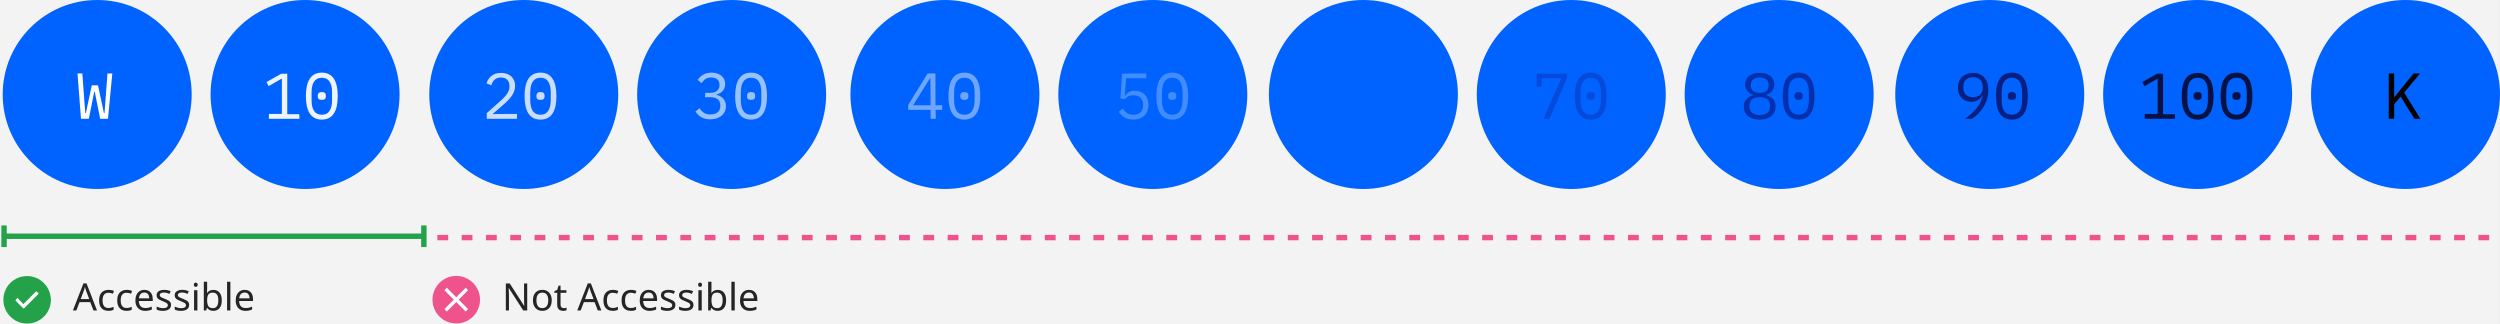
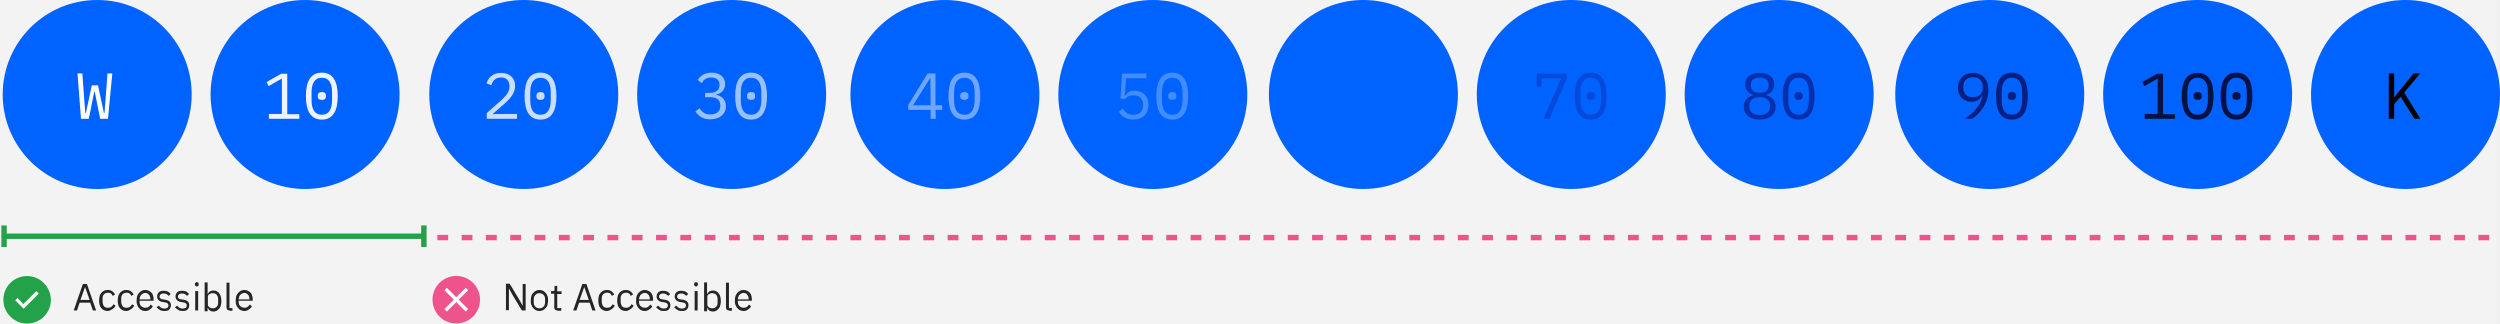
- <svg xmlns="http://www.w3.org/2000/svg" version="1.1" id="Layer_1" x="0px" y="0px" viewBox="0 0 926 120" style="enable-background:new 0 0 926 120;" xml:space="preserve">
-   <style type="text/css">
- 	.st0{fill:#F3F3F3;}
- 	.st1{fill:#252525;}
- 	.st2{font-family:'IBMPlexSans';}
- 	.st3{font-size:14px;}
- 	.st4{fill:#0062FF;}
- 	.st5{fill:#FFFFFF;}
- 	.st6{fill:#EDF4FF;}
- 	.st7{fill:#C9DEFF;}
- 	.st8{fill:#97C1FF;}
- 	.st9{fill:#6EA6FF;}
- 	.st10{fill:#418CFF;}
- 	.st11{fill:#054ADA;}
- 	.st12{fill:#0530AD;}
- 	.st13{fill:#24A249;}
- 	.st14{fill:#061F80;}
- 	.st15{fill:#051243;}
- 	.st16{fill:#EE538B;}
- 	.st17{filter:url(#Adobe_OpacityMaskFilter);}
- 	.st18{mask:url(#b_1_);fill:#FFFFFF;}
- 	.st19{fill:none;}
- </style>
-   <rect class="st0" width="925" height="120" />
+ <svg xmlns="http://www.w3.org/2000/svg" id="Layer_1" viewBox="0 0 926 120">
+   <style>
+     .st1{enable-background:new}.st2{fill:#252525}.st3{fill:#0062ff}.st4{fill:#fff}.st12{fill:#24a249}.st15{fill:#ee538b}.st16{fill:none}
+   </style>
+   <path fill="#f3f3f3" d="M0 0h925v120H0z" />
+   <g class="st1">
+     <path class="st2" d="M34.4 115l-1-2.9h-3.9l-1 2.9h-1.2l3.4-9.8h1.5l3.4 9.8h-1.2zm-2.9-8.7l-1.7 4.8h3.4l-1.7-4.8zM39.9 115.2c-.5 0-1-.1-1.4-.3-.4-.2-.7-.4-1-.8-.3-.3-.5-.7-.6-1.2-.1-.5-.2-1-.2-1.6 0-.6.1-1.1.2-1.6s.4-.9.6-1.2c.3-.3.6-.6 1-.8.4-.2.9-.3 1.4-.3.7 0 1.3.2 1.7.5s.8.7 1 1.2l-.9.5c-.1-.4-.3-.7-.6-.9-.3-.2-.7-.3-1.1-.3-.3 0-.6.1-.9.2-.3.1-.5.3-.6.4s-.3.4-.4.7c-.1.3-.1.6-.1.9v1.2c0 .6.2 1.2.5 1.6.3.4.8.6 1.5.6.9 0 1.6-.4 2-1.3l.8.5c-.2.5-.6.9-1 1.2s-1.3.8-1.9.8zM46.8 115.2c-.5 0-1-.1-1.4-.3-.4-.2-.7-.4-1-.8-.3-.3-.5-.7-.6-1.2-.1-.5-.2-1-.2-1.6 0-.6.1-1.1.2-1.6s.4-.9.6-1.2c.3-.3.6-.6 1-.8.4-.2.9-.3 1.4-.3.7 0 1.3.2 1.7.5s.8.7 1 1.2l-.9.5c-.1-.4-.3-.7-.6-.9-.3-.2-.7-.3-1.1-.3-.3 0-.6.1-.9.2-.3.1-.5.3-.6.4s-.3.4-.4.7c-.1.3-.1.6-.1.9v1.2c0 .6.2 1.2.5 1.6.3.4.8.6 1.5.6.9 0 1.6-.4 2-1.3l.8.5c-.2.5-.6.9-1 1.2s-1.2.8-1.9.8zM53.8 115.2c-.5 0-.9-.1-1.3-.3-.4-.2-.7-.4-1-.8-.3-.3-.5-.7-.7-1.2-.2-.5-.2-1-.2-1.6 0-.6.1-1.1.2-1.6.2-.5.4-.9.7-1.2.3-.3.6-.6 1-.8.4-.2.8-.3 1.3-.3s.9.1 1.3.3.7.4 1 .7c.3.3.5.7.6 1.1.1.4.2.9.2 1.4v.5h-5.2v.3c0 .3 0 .6.1.9.1.3.2.5.4.7.2.2.4.3.7.5.3.1.6.2.9.2.5 0 .9-.1 1.2-.3.3-.2.6-.5.8-.9l.8.6c-.2.5-.6.9-1.1 1.2-.4.4-1 .6-1.7.6zm0-6.7c-.3 0-.6.1-.8.2s-.5.3-.7.5-.3.4-.4.7c-.1.3-.2.6-.2.9v.1h4v-.2c0-.6-.2-1.2-.5-1.5-.4-.5-.8-.7-1.4-.7zM60.9 115.2c-.7 0-1.2-.1-1.7-.4s-.8-.6-1.2-1l.8-.6c.3.4.6.6.9.8.3.2.7.3 1.2.3s.8-.1 1.1-.3.4-.5.4-.9c0-.3-.1-.5-.3-.7-.2-.2-.5-.3-1-.4l-.6-.1c-.3 0-.6-.1-.9-.2-.3-.1-.5-.2-.7-.4s-.4-.4-.5-.6c-.1-.2-.2-.5-.2-.9s.1-.7.2-.9c.1-.3.3-.5.5-.7.2-.2.5-.3.8-.4.3-.1.7-.1 1-.1.6 0 1.1.1 1.5.3.4.2.7.5 1 .9l-.7.7c-.2-.2-.4-.4-.7-.6-.3-.2-.7-.3-1.2-.3s-.8.1-1.1.3c-.2.2-.4.5-.4.8 0 .4.1.6.4.8.2.2.6.3 1 .3l.6.1c.8.1 1.4.4 1.7.7.3.3.5.8.5 1.3 0 .7-.2 1.3-.7 1.7-.2.3-.8.5-1.7.5zM67.7 115.2c-.7 0-1.2-.1-1.7-.4s-.8-.6-1.2-1l.8-.6c.3.4.6.6.9.8.3.2.7.3 1.2.3s.8-.1 1.1-.3.4-.5.4-.9c0-.3-.1-.5-.3-.7-.2-.2-.5-.3-1-.4l-.6-.1c-.3 0-.6-.1-.9-.2-.3-.1-.5-.2-.7-.4s-.4-.4-.5-.6c-.1-.2-.2-.5-.2-.9s.1-.7.2-.9c.1-.3.3-.5.5-.7.2-.2.5-.3.8-.4.3-.1.7-.1 1-.1.6 0 1.1.1 1.5.3.4.2.7.5 1 .9l-.7.7c-.2-.2-.4-.4-.7-.6-.3-.2-.7-.3-1.2-.3s-.8.1-1.1.3c-.2.2-.4.5-.4.8 0 .4.1.6.4.8.2.2.6.3 1 .3l.6.1c.8.1 1.4.4 1.7.7.3.3.5.8.5 1.3 0 .7-.2 1.3-.7 1.7-.2.3-.9.5-1.7.5zM72.9 106.1c-.2 0-.4-.1-.5-.2-.1-.1-.2-.3-.2-.5v-.2c0-.2.1-.3.2-.5.1-.1.3-.2.5-.2s.4.1.5.2c.1.1.2.3.2.5v.2c0 .2-.1.3-.2.5-.1.1-.3.2-.5.2zm-.6 1.7h1.1v7.2h-1.1v-7.2zM75.8 104.6h1.1v4.3h.1c.2-.5.5-.8.8-1 .4-.2.8-.3 1.3-.3.4 0 .9.1 1.2.3.4.2.7.4.9.8.3.3.5.7.6 1.2s.2 1 .2 1.6c0 .6-.1 1.1-.2 1.6s-.3.9-.6 1.2c-.3.3-.6.6-.9.8-.4.2-.8.3-1.2.3-1 0-1.7-.4-2.1-1.3h-.1v1.2h-1.1v-10.7zm3 9.6c.6 0 1.1-.2 1.5-.6.4-.4.5-.9.5-1.6v-1.2c0-.6-.2-1.2-.5-1.6-.4-.4-.9-.6-1.5-.6-.3 0-.5 0-.7.1l-.6.3c-.2.1-.3.3-.4.4s-.1.4-.1.6v2.7c0 .2 0 .4.1.6.1.2.2.3.4.5s.4.2.6.3c.2 0 .4.1.7.1zM85.1 115c-.4 0-.7-.1-.9-.3-.2-.2-.3-.5-.3-.8v-9.2H85v9.4h1.1v1h-1zM90.5 115.2c-.5 0-.9-.1-1.3-.3-.4-.2-.7-.4-1-.8-.3-.3-.5-.7-.7-1.2-.2-.5-.2-1-.2-1.6 0-.6.1-1.1.2-1.6.2-.5.4-.9.7-1.2.3-.3.6-.6 1-.8.4-.2.8-.3 1.3-.3s.9.1 1.3.3.7.4 1 .7c.3.3.5.7.6 1.1.1.4.2.9.2 1.4v.5h-5.2v.3c0 .3 0 .6.1.9.1.3.2.5.4.7.2.2.4.3.7.5.3.1.6.2.9.2.5 0 .9-.1 1.2-.3.3-.2.6-.5.8-.9l.8.6c-.2.5-.6.9-1.1 1.2-.5.4-1.1.6-1.7.6zm0-6.7c-.3 0-.6.1-.8.2s-.5.3-.7.5-.3.4-.4.7c-.1.3-.2.6-.2.9v.1h4v-.2c0-.6-.2-1.2-.5-1.5-.4-.5-.9-.7-1.4-.7z" />
+   </g>
+   <g class="st1">
+     <path class="st2" d="M189.7 109l-1.2-2.2v8.1h-1.1v-9.8h1.4l3.6 6 1.2 2.2v-8.1h1.1v9.8h-1.4l-3.6-6zM199.8 115.2c-.5 0-.9-.1-1.3-.3-.4-.2-.7-.4-1-.8-.3-.3-.5-.7-.7-1.2s-.2-1-.2-1.6c0-.6.1-1.1.2-1.6s.4-.9.7-1.2c.3-.3.6-.6 1-.8.4-.2.8-.3 1.3-.3s.9.1 1.3.3c.4.2.7.4 1 .8.3.3.5.7.7 1.2s.2 1 .2 1.6c0 .6-.1 1.1-.2 1.6s-.4.9-.7 1.2c-.3.3-.6.6-1 .8-.4.2-.8.3-1.3.3zm0-1c.6 0 1.1-.2 1.5-.6s.6-.9.6-1.7v-1c0-.8-.2-1.3-.6-1.7s-.9-.6-1.5-.6-1.1.2-1.5.6c-.4.4-.6.9-.6 1.7v1c0 .8.2 1.3.6 1.7.4.4.9.6 1.5.6zM206.5 115c-.4 0-.7-.1-.9-.3s-.3-.5-.3-.9v-5h-1.2v-1h.7c.2 0 .4 0 .5-.1.1-.1.1-.3.1-.5v-1.3h1v2h1.6v1h-1.6v5.2h1.5v1h-1.4zM219.4 115l-1-2.9h-3.9l-1 2.9h-1.2l3.4-9.8h1.5l3.4 9.8h-1.2zm-3-8.7l-1.7 4.8h3.4l-1.7-4.8zM224.8 115.2c-.5 0-1-.1-1.4-.3-.4-.2-.7-.4-1-.8-.3-.3-.5-.7-.6-1.2-.1-.5-.2-1-.2-1.6 0-.6.1-1.1.2-1.6s.4-.9.6-1.2c.3-.3.6-.6 1-.8.4-.2.9-.3 1.4-.3.7 0 1.3.2 1.7.5s.8.7 1 1.2l-.9.5c-.1-.4-.3-.7-.6-.9-.3-.2-.7-.3-1.1-.3-.3 0-.6.1-.9.2-.3.1-.5.3-.6.4s-.3.4-.4.7c-.1.3-.1.6-.1.9v1.2c0 .6.2 1.2.5 1.6.3.4.8.6 1.5.6.9 0 1.6-.4 2-1.3l.8.5c-.2.5-.6.9-1 1.2s-1.2.8-1.9.8zM231.8 115.2c-.5 0-1-.1-1.4-.3-.4-.2-.7-.4-1-.8-.3-.3-.5-.7-.6-1.2-.1-.5-.2-1-.2-1.6 0-.6.1-1.1.2-1.6s.4-.9.6-1.2c.3-.3.6-.6 1-.8.4-.2.9-.3 1.4-.3.7 0 1.3.2 1.7.5s.8.7 1 1.2l-.9.5c-.1-.4-.3-.7-.6-.9-.3-.2-.7-.3-1.1-.3-.3 0-.6.1-.9.2-.3.1-.5.3-.6.4s-.3.4-.4.7c-.1.3-.1.6-.1.9v1.2c0 .6.2 1.2.5 1.6.3.4.8.6 1.5.6.9 0 1.6-.4 2-1.3l.8.5c-.2.5-.6.9-1 1.2s-1.2.8-1.9.8zM238.8 115.2c-.5 0-.9-.1-1.3-.3-.4-.2-.7-.4-1-.8-.3-.3-.5-.7-.7-1.2-.2-.5-.2-1-.2-1.6 0-.6.1-1.1.2-1.6.2-.5.4-.9.7-1.2.3-.3.6-.6 1-.8.4-.2.8-.3 1.3-.3s.9.1 1.3.3.7.4 1 .7c.3.3.5.7.6 1.1.1.4.2.9.2 1.4v.5h-5.2v.3c0 .3 0 .6.1.9.1.3.2.5.4.7.2.2.4.3.7.5.3.1.6.2.9.2.5 0 .9-.1 1.2-.3.3-.2.6-.5.8-.9l.8.6c-.2.5-.6.9-1.1 1.2-.5.4-1.1.6-1.7.6zm0-6.7c-.3 0-.6.1-.8.2s-.5.3-.7.5-.3.4-.4.7c-.1.3-.2.6-.2.9v.1h4v-.2c0-.6-.2-1.2-.5-1.5-.4-.5-.9-.7-1.4-.7zM245.9 115.2c-.7 0-1.2-.1-1.7-.4s-.8-.6-1.2-1l.8-.6c.3.4.6.6.9.8.3.2.7.3 1.2.3s.8-.1 1.1-.3.4-.5.4-.9c0-.3-.1-.5-.3-.7-.2-.2-.5-.3-1-.4l-.6-.1c-.3 0-.6-.1-.9-.2-.3-.1-.5-.2-.7-.4s-.4-.4-.5-.6c-.1-.2-.2-.5-.2-.9s.1-.7.2-.9c.1-.3.3-.5.5-.7.2-.2.5-.3.8-.4.3-.1.7-.1 1-.1.6 0 1.1.1 1.5.3.4.2.7.5 1 .9l-.7.7c-.2-.2-.4-.4-.7-.6-.3-.2-.7-.3-1.2-.3s-.8.1-1.1.3c-.2.2-.4.5-.4.8 0 .4.1.6.4.8.2.2.6.3 1 .3l.6.1c.8.1 1.4.4 1.7.7.3.3.5.8.5 1.3 0 .7-.2 1.3-.7 1.7-.2.3-.9.5-1.7.5zM252.6 115.2c-.7 0-1.2-.1-1.7-.4s-.8-.6-1.2-1l.8-.6c.3.4.6.6.9.8.3.2.7.3 1.2.3s.8-.1 1.1-.3.4-.5.4-.9c0-.3-.1-.5-.3-.7-.2-.2-.5-.3-1-.4l-.6-.1c-.3 0-.6-.1-.9-.2-.3-.1-.5-.2-.7-.4s-.4-.4-.5-.6c-.1-.2-.2-.5-.2-.9s.1-.7.2-.9c.1-.3.3-.5.5-.7.2-.2.5-.3.8-.4.3-.1.7-.1 1-.1.6 0 1.1.1 1.5.3.4.2.7.5 1 .9l-.7.7c-.2-.2-.4-.4-.7-.6-.3-.2-.7-.3-1.2-.3s-.8.1-1.1.3c-.2.2-.4.5-.4.8 0 .4.1.6.4.8.2.2.6.3 1 .3l.6.1c.8.1 1.4.4 1.7.7.3.3.5.8.5 1.3 0 .7-.2 1.3-.7 1.7-.2.3-.8.5-1.7.5zM257.8 106.1c-.2 0-.4-.1-.5-.2-.1-.1-.2-.3-.2-.5v-.2c0-.2.1-.3.2-.5.1-.1.3-.2.5-.2s.4.1.5.2c.1.1.2.3.2.5v.2c0 .2-.1.3-.2.5 0 .1-.2.2-.5.2zm-.5 1.7h1.1v7.2h-1.1v-7.2zM260.8 104.6h1.1v4.3h.1c.2-.5.5-.8.8-1 .4-.2.8-.3 1.3-.3.4 0 .9.1 1.2.3.4.2.7.4.9.8.3.3.5.7.6 1.2s.2 1 .2 1.6c0 .6-.1 1.1-.2 1.6s-.3.9-.6 1.2c-.3.3-.6.6-.9.8-.4.2-.8.3-1.2.3-1 0-1.7-.4-2.1-1.3h-.1v1.2h-1.1v-10.7zm3 9.6c.6 0 1.1-.2 1.5-.6.4-.4.5-.9.5-1.6v-1.2c0-.6-.2-1.2-.5-1.6-.4-.4-.9-.6-1.5-.6-.3 0-.5 0-.7.1l-.6.3c-.2.1-.3.3-.4.4s-.1.4-.1.6v2.7c0 .2 0 .4.1.6.1.2.2.3.4.5s.4.2.6.3c.2 0 .4.1.7.1zM270.1 115c-.4 0-.7-.1-.9-.3-.2-.2-.3-.5-.3-.8v-9.2h1.1v9.4h1.1v1h-1zM275.4 115.2c-.5 0-.9-.1-1.3-.3-.4-.2-.7-.4-1-.8-.3-.3-.5-.7-.7-1.2-.2-.5-.2-1-.2-1.6 0-.6.1-1.1.2-1.6.2-.5.4-.9.7-1.2.3-.3.6-.6 1-.8.4-.2.8-.3 1.3-.3s.9.1 1.3.3.7.4 1 .7c.3.3.5.7.6 1.1.1.4.2.9.2 1.4v.5h-5.2v.3c0 .3 0 .6.1.9.1.3.2.5.4.7.2.2.4.3.7.5.3.1.6.2.9.2.5 0 .9-.1 1.2-.3.3-.2.6-.5.8-.9l.8.6c-.2.5-.6.9-1.1 1.2-.4.4-1 .6-1.7.6zm0-6.7c-.3 0-.6.1-.8.2s-.5.3-.7.5-.3.4-.4.7c-.1.3-.2.6-.2.9v.1h4v-.2c0-.6-.2-1.2-.5-1.5-.3-.5-.8-.7-1.4-.7z" />
+   </g>
+   <circle class="st3" cx="505" cy="35" r="35" />
+   <g transform="translate(1)">
+     <circle class="st3" cx="35" cy="35" r="35" />
+     <path class="st4" d="M31.9 44H29l-1.3-16.8h1.8l.7 9.6.4 5.1h.2L33 31.6h2.3l2.2 10.3h.2l.4-5.1.7-9.6h1.8L39 44h-2.9l-2-10h-.2l-2 10z" />
+   </g>
+   <g transform="translate(78)">
+     <circle class="st3" cx="35" cy="35" r="35" />
+     <path d="M32.9 44H21.6v-1.8h4.8V29.1l-4.9 2.8-.8-1.5 5.5-3.1h2.2v15h4.4c.1-.1.1 1.7.1 1.7zm8.3.3c-4.1 0-5.9-3.2-5.9-8.7s1.8-8.7 5.9-8.7 5.9 3.2 5.9 8.7-1.8 8.7-5.9 8.7zm0-1.8c2.7 0 3.8-2.2 3.8-5.5v-2.7c0-3.4-1.1-5.5-3.8-5.5s-3.8 2.2-3.8 5.5V37c0 3.4 1.1 5.5 3.8 5.5zm0-5.5c-1.1 0-1.5-.5-1.5-1.2v-.5c0-.6.4-1.2 1.5-1.2s1.5.5 1.5 1.2v.5c0 .7-.4 1.2-1.5 1.2z" fill="#edf4ff" />
+   </g>
+   <g transform="translate(159)">
+     <circle class="st3" cx="35" cy="35" r="35" />
+     <path d="M32.5 42.2V44H21.3v-2.1l5.6-5c1.6-1.5 2.8-3 2.8-4.7v-.3c0-2-1.1-3.2-3.1-3.2s-3.1 1.1-3.6 2.9l-1.8-.7c.6-2 2.2-3.9 5.4-3.9 3.3 0 5.2 2 5.2 4.8 0 2.5-1.5 4.4-3.7 6.4l-4.7 4.1c0-.1 9.1-.1 9.1-.1zm8.7 2.1c-4.1 0-5.9-3.2-5.9-8.7s1.8-8.7 5.9-8.7 5.9 3.2 5.9 8.7-1.8 8.7-5.9 8.7zm0-1.8c2.7 0 3.8-2.2 3.8-5.5v-2.7c0-3.4-1.1-5.5-3.8-5.5s-3.8 2.2-3.8 5.5V37c0 3.4 1.1 5.5 3.8 5.5zm0-5.5c-1.1 0-1.5-.5-1.5-1.2v-.5c0-.6.4-1.2 1.5-1.2s1.5.5 1.5 1.2v.5c0 .7-.4 1.2-1.5 1.2z" fill="#c9deff" />
+   </g>
+   <g transform="translate(236)">
+     <circle class="st3" cx="35" cy="35" r="35" />
+     <path d="M25.2 34.4H27c2.3 0 3.5-1.2 3.5-2.8v-.2c0-1.8-1.2-2.7-3.1-2.7-1.8 0-2.8.9-3.5 2.1l-1.5-1.2c.9-1.3 2.4-2.7 5.1-2.7 2.9 0 5.1 1.5 5.1 4.2 0 2.2-1.4 3.5-3.3 3.9v.1c1.8.4 3.6 1.7 3.6 4.2 0 2.9-2.3 4.9-5.8 4.9-3 0-4.5-1.4-5.5-2.9l1.5-1.2c.9 1.3 1.9 2.3 4 2.3 2.4 0 3.7-1.2 3.7-3.1v-.2c0-2-1.2-3.1-3.7-3.1h-2c.1.1.1-1.6.1-1.6zm17 9.9c-4.1 0-5.9-3.2-5.9-8.7s1.8-8.7 5.9-8.7 5.9 3.2 5.9 8.7-1.8 8.7-5.9 8.7zm0-1.8c2.7 0 3.8-2.2 3.8-5.5v-2.7c0-3.4-1.1-5.5-3.8-5.5s-3.8 2.2-3.8 5.5V37c0 3.4 1.1 5.5 3.8 5.5zm0-5.5c-1.1 0-1.5-.5-1.5-1.2v-.5c0-.6.4-1.2 1.5-1.2s1.5.5 1.5 1.2v.5c0 .7-.4 1.2-1.5 1.2z" fill="#97c1ff" />
+   </g>
+   <g transform="translate(315)">
+     <circle class="st3" cx="35" cy="35" r="35" />
+     <path d="M31.6 44h-1.9v-3.3h-8.3v-1.8l7.2-11.7h2.9V39H34v1.7h-2.5c.1 0 .1 3.3.1 3.3zm-2-15.2L23.2 39h6.5l-.1-10.2c.1 0 0 0 0 0zm12.6 15.5c-4.1 0-5.9-3.2-5.9-8.7s1.8-8.7 5.9-8.7 5.9 3.2 5.9 8.7-1.8 8.7-5.9 8.7zm0-1.8c2.7 0 3.8-2.2 3.8-5.5v-2.7c0-3.4-1.1-5.5-3.8-5.5s-3.8 2.2-3.8 5.5V37c0 3.4 1.1 5.5 3.8 5.5zm0-5.5c-1.1 0-1.5-.5-1.5-1.2v-.5c0-.6.4-1.2 1.5-1.2s1.5.5 1.5 1.2v.5c0 .7-.4 1.2-1.5 1.2z" fill="#6ea6ff" />
+   </g>
+   <g transform="translate(392)">
+     <circle class="st3" cx="35" cy="35" r="35" />
+     <path d="M32.6 27.2V29h-7.5l-.5 6.4h.2c.8-1.1 1.7-1.8 3.5-1.8 2.9 0 5.1 1.9 5.1 5.2s-2.1 5.5-5.7 5.5c-2.8 0-4.3-1.4-5.3-2.9l1.5-1.2c.9 1.3 1.8 2.3 3.9 2.3 2.3 0 3.6-1.3 3.6-3.5v-.2c0-2.2-1.3-3.5-3.6-3.5-1.6 0-2.4.6-3.1 1.4l-1.7-.2.6-9.2c-.1-.1 9-.1 9-.1zm9.6 17.1c-4.1 0-5.9-3.2-5.9-8.7s1.8-8.7 5.9-8.7 5.9 3.2 5.9 8.7-1.8 8.7-5.9 8.7zm0-1.8c2.7 0 3.8-2.2 3.8-5.5v-2.7c0-3.4-1.1-5.5-3.8-5.5s-3.8 2.2-3.8 5.5V37c0 3.4 1.1 5.5 3.8 5.5zm0-5.5c-1.1 0-1.5-.5-1.5-1.2v-.5c0-.6.4-1.2 1.5-1.2s1.5.5 1.5 1.2v.5c0 .7-.4 1.2-1.5 1.2z" fill="#418cff" />
+   </g>
+   <g transform="translate(547)">
+     <circle class="st3" cx="35" cy="35" r="35" />
+     <path d="M26.9 44h-2.2l6.6-15H24v3.1h-1.8v-4.8h11.2V29l-6.5 15zm15.3.3c-4.1 0-5.9-3.2-5.9-8.7s1.8-8.7 5.9-8.7 5.9 3.2 5.9 8.7-1.8 8.7-5.9 8.7zm0-1.8c2.7 0 3.8-2.2 3.8-5.5v-2.7c0-3.4-1.1-5.5-3.8-5.5s-3.8 2.2-3.8 5.5V37c0 3.4 1.1 5.5 3.8 5.5zm0-5.5c-1.1 0-1.5-.5-1.5-1.2v-.5c0-.6.4-1.2 1.5-1.2s1.5.5 1.5 1.2v.5c0 .7-.4 1.2-1.5 1.2z" fill="#054ada" />
+   </g>
+   <g transform="translate(624)">
+     <circle class="st3" cx="35" cy="35" r="35" />
+     <path d="M27.8 44.3c-3.9 0-5.9-2.1-5.9-4.8 0-2.3 1.4-3.6 3.4-4.2v-.2c-1.8-.6-2.9-2-2.9-3.9 0-2.5 2-4.2 5.4-4.2s5.4 1.7 5.4 4.2c0 1.9-1.1 3.3-2.9 3.9v.2c2 .6 3.4 1.9 3.4 4.2 0 2.7-2 4.8-5.9 4.8zm0-1.7c2.4 0 3.8-1.1 3.8-3V39c0-1.9-1.4-3-3.8-3S24 37.1 24 39v.5c0 2 1.4 3.1 3.8 3.1zm0-8.2c2.2 0 3.3-1 3.3-2.7v-.3c0-1.7-1.2-2.7-3.3-2.7s-3.3 1-3.3 2.7v.3c0 1.7 1.1 2.7 3.3 2.7zm14.4 9.9c-4.1 0-5.9-3.2-5.9-8.7s1.8-8.7 5.9-8.7 5.9 3.2 5.9 8.7-1.8 8.7-5.9 8.7zm0-1.8c2.7 0 3.8-2.2 3.8-5.5v-2.7c0-3.4-1.1-5.5-3.8-5.5s-3.8 2.2-3.8 5.5V37c0 3.4 1.1 5.5 3.8 5.5zm0-5.5c-1.1 0-1.5-.5-1.5-1.2v-.5c0-.6.4-1.2 1.5-1.2s1.5.5 1.5 1.2v.5c0 .7-.4 1.2-1.5 1.2z" fill="#0530ad" />
+   </g>
+   <path class="st12" d="M2.5 86.5H156v-3h2v8h-2v-3H2.5v3h-2v-8h2v3z" />
+   <g transform="translate(702)">
+     <circle class="st3" cx="35" cy="35" r="35" />
+     <path d="M34.5 33.4c0 5-3.3 8.9-6.1 10.6h-2.6c3.6-2.6 5.7-4.8 6.6-8.7h-.1c-.8 1.4-2 2.4-4.1 2.4-2.9 0-5-2-5-5.2 0-3.3 2.2-5.5 5.6-5.5 3.5 0 5.7 2.4 5.7 6.4zM28.8 36c2.3 0 3.6-1.3 3.6-3.6v-.2c0-2.3-1.3-3.6-3.6-3.6s-3.6 1.3-3.6 3.6v.2c0 2.3 1.3 3.6 3.6 3.6zm14.4 8.3c-4.1 0-5.9-3.2-5.9-8.7s1.8-8.7 5.9-8.7 5.9 3.2 5.9 8.7-1.8 8.7-5.9 8.7zm0-1.8c2.7 0 3.8-2.2 3.8-5.5v-2.7c0-3.4-1.1-5.5-3.8-5.5s-3.8 2.2-3.8 5.5V37c0 3.4 1.1 5.5 3.8 5.5zm0-5.5c-1.1 0-1.5-.5-1.5-1.2v-.5c0-.6.4-1.2 1.5-1.2s1.5.5 1.5 1.2v.5c0 .7-.4 1.2-1.5 1.2z" fill="#061f80" />
+   </g>
+   <g transform="translate(779)">
+     <circle class="st3" cx="35" cy="35" r="35" />
+     <path d="M26.7 44H15.4v-1.8h4.8V29.1l-4.9 2.8-.8-1.5 5.5-3.1h2.2v15h4.4V44h.1zm8.3.3c-4.1 0-5.9-3.2-5.9-8.7S30.9 27 35 27s5.9 3.2 5.9 8.7-1.8 8.6-5.9 8.6zm0-1.8c2.7 0 3.8-2.2 3.8-5.5v-2.7c0-3.4-1.1-5.5-3.8-5.5s-3.8 2.2-3.8 5.5V37c0 3.4 1.1 5.5 3.8 5.5zm0-5.5c-1.1 0-1.5-.5-1.5-1.2v-.5c0-.6.4-1.2 1.5-1.2s1.5.5 1.5 1.2v.5c0 .7-.4 1.2-1.5 1.2zm14.4 7.3c-4.1 0-5.9-3.2-5.9-8.7s1.8-8.7 5.9-8.7 5.9 3.2 5.9 8.7-1.8 8.7-5.9 8.7zm0-1.8c2.7 0 3.8-2.2 3.8-5.5v-2.7c0-3.4-1.1-5.5-3.8-5.5s-3.8 2.2-3.8 5.5V37c0 3.4 1.1 5.5 3.8 5.5zm0-5.5c-1.1 0-1.5-.5-1.5-1.2v-.5c0-.6.4-1.2 1.5-1.2s1.5.5 1.5 1.2v.5c0 .7-.4 1.2-1.5 1.2z" fill="#051243" />
+   </g>
+   <g transform="translate(856)">
+     <circle class="st3" cx="35" cy="35" r="35" />
+     <path d="M38.3 44l-5.1-8.2-2.4 2.8V44h-2V27.2h2V36h.1l2.2-2.8 4.9-6h2.4l-5.9 7.1 6 9.7h-2.2z" />
+   </g>
+   <path class="st15" d="M162 89v-2h4v2h-4zm9 0v-2h4v2h-4zm9 0v-2h4v2h-4zm9 0v-2h4v2h-4zm9 0v-2h4v2h-4zm9 0v-2h4v2h-4zm9 0v-2h4v2h-4zm9 0v-2h4v2h-4zm9 0v-2h4v2h-4zm9 0v-2h4v2h-4zm9 0v-2h4v2h-4zm9 0v-2h4v2h-4zm9 0v-2h4v2h-4zm9 0v-2h4v2h-4zm9 0v-2h4v2h-4zm9 0v-2h4v2h-4zm9 0v-2h4v2h-4zm9 0v-2h4v2h-4zm9 0v-2h4v2h-4zm9 0v-2h4v2h-4zm9 0v-2h4v2h-4zm9 0v-2h4v2h-4zm9 0v-2h4v2h-4zm9 0v-2h4v2h-4zm9 0v-2h4v2h-4zm9 0v-2h4v2h-4zm9 0v-2h4v2h-4zm9 0v-2h4v2h-4zm9 0v-2h4v2h-4zm9 0v-2h4v2h-4zm9 0v-2h4v2h-4zm9 0v-2h4v2h-4zm9 0v-2h4v2h-4zm9 0v-2h4v2h-4zm9 0v-2h4v2h-4zm9 0v-2h4v2h-4zm9 0v-2h4v2h-4zm9 0v-2h4v2h-4zm9 0v-2h4v2h-4zm9 0v-2h4v2h-4zm9 0v-2h4v2h-4zm9 0v-2h4v2h-4zm9 0v-2h4v2h-4zm9 0v-2h4v2h-4zm9 0v-2h4v2h-4zm9 0v-2h4v2h-4zm9 0v-2h4v2h-4zm9 0v-2h4v2h-4zm9 0v-2h4v2h-4zm9 0v-2h4v2h-4zm9 0v-2h4v2h-4zm9 0v-2h4v2h-4zm9 0v-2h4v2h-4zm9 0v-2h4v2h-4zm9 0v-2h4v2h-4zm9 0v-2h4v2h-4zm9 0v-2h4v2h-4zm9 0v-2h4v2h-4zm9 0v-2h4v2h-4zm9 0v-2h4v2h-4zm9 0v-2h4v2h-4zm9 0v-2h4v2h-4zm9 0v-2h4v2h-4zm9 0v-2h4v2h-4zm9 0v-2h4v2h-4zm9 0v-2h4v2h-4zm9 0v-2h4v2h-4zm9 0v-2h4v2h-4zm9 0v-2h4v2h-4zm9 0v-2h4v2h-4zm9 0v-2h4v2h-4zm9 0v-2h4v2h-4zm9 0v-2h4v2h-4zm9 0v-2h4v2h-4zm9 0v-2h4v2h-4zm9 0v-2h4v2h-4zm9 0v-2h4v2h-4zm9 0v-2h4v2h-4zm9 0v-2h4v2h-4zm9 0v-2h4v2h-4zm9 0v-2h4v2h-4zm9 0v-2h4v2h-4zm9 0v-2h4v2h-4zm9 0v-2h4v2h-4zm9 0v-2h4v2h-4z" />
  <g>
-     <g>
-       <text transform="matrix(1 0 0 1 27 115)" class="st1 st2 st3">Accessible</text>
-       <text transform="matrix(1 0 0 1 186 115)" class="st1 st2 st3">Not Accessible</text>
-       <circle class="st4" cx="505" cy="35" r="35" />
-       <g transform="translate(1)">
-         <circle class="st4" cx="35" cy="35" r="35" />
-         <path class="st5" d="M31.9,44H29l-1.3-16.8h1.8l0.7,9.6l0.4,5.1h0.2l2.2-10.3h2.3l2.2,10.3h0.2l0.4-5.1l0.7-9.6h1.8L39,44h-2.9     l-2-10h-0.2L31.9,44z" />
-       </g>
-       <g transform="translate(78)">
-         <circle class="st4" cx="35" cy="35" r="35" />
-         <path class="st6" d="M32.9,44H21.6v-1.8h4.8V29.1l-4.9,2.8l-0.8-1.5l5.5-3.1h2.2v15h4.4C32.9,42.2,32.9,44,32.9,44z M41.2,44.3     c-4.1,0-5.9-3.2-5.9-8.7s1.8-8.7,5.9-8.7s5.9,3.2,5.9,8.7S45.3,44.3,41.2,44.3z M41.2,42.5c2.7,0,3.8-2.2,3.8-5.5v-2.7     c0-3.4-1.1-5.5-3.8-5.5s-3.8,2.2-3.8,5.5V37C37.4,40.4,38.5,42.5,41.2,42.5z M41.2,37c-1.1,0-1.5-0.5-1.5-1.2v-0.5     c0-0.6,0.4-1.2,1.5-1.2s1.5,0.5,1.5,1.2v0.5C42.7,36.5,42.3,37,41.2,37z" />
-       </g>
-       <g transform="translate(159)">
-         <circle class="st4" cx="35" cy="35" r="35" />
-         <path class="st7" d="M32.5,42.2V44H21.3v-2.1l5.6-5c1.6-1.5,2.8-3,2.8-4.7v-0.3c0-2-1.1-3.2-3.1-3.2c-2,0-3.1,1.1-3.6,2.9     l-1.8-0.7c0.6-2,2.2-3.9,5.4-3.9c3.3,0,5.2,2,5.2,4.8c0,2.5-1.5,4.4-3.7,6.4l-4.7,4.1C23.4,42.2,32.5,42.2,32.5,42.2z M41.2,44.3     c-4.1,0-5.9-3.2-5.9-8.7s1.8-8.7,5.9-8.7s5.9,3.2,5.9,8.7S45.3,44.3,41.2,44.3z M41.2,42.5c2.7,0,3.8-2.2,3.8-5.5v-2.7     c0-3.4-1.1-5.5-3.8-5.5s-3.8,2.2-3.8,5.5V37C37.4,40.4,38.5,42.5,41.2,42.5z M41.2,37c-1.1,0-1.5-0.5-1.5-1.2v-0.5     c0-0.6,0.4-1.2,1.5-1.2s1.5,0.5,1.5,1.2v0.5C42.7,36.5,42.3,37,41.2,37z" />
-       </g>
-       <g transform="translate(236)">
-         <circle class="st4" cx="35" cy="35" r="35" />
-         <path class="st8" d="M25.2,34.4h1.8c2.3,0,3.5-1.2,3.5-2.8v-0.2c0-1.8-1.2-2.7-3.1-2.7c-1.8,0-2.8,0.9-3.5,2.1l-1.5-1.2     c0.9-1.3,2.4-2.7,5.1-2.7c2.9,0,5.1,1.5,5.1,4.2c0,2.2-1.4,3.5-3.3,3.9v0.1c1.8,0.4,3.6,1.7,3.6,4.2c0,2.9-2.3,4.9-5.8,4.9     c-3,0-4.5-1.4-5.5-2.9l1.5-1.2c0.9,1.3,1.9,2.3,4,2.3c2.4,0,3.7-1.2,3.7-3.1v-0.2c0-2-1.2-3.1-3.7-3.1h-2     C25.2,36.1,25.2,34.4,25.2,34.4z M42.2,44.3c-4.1,0-5.9-3.2-5.9-8.7s1.8-8.7,5.9-8.7s5.9,3.2,5.9,8.7S46.3,44.3,42.2,44.3z      M42.2,42.5c2.7,0,3.8-2.2,3.8-5.5v-2.7c0-3.4-1.1-5.5-3.8-5.5s-3.8,2.2-3.8,5.5V37C38.4,40.4,39.5,42.5,42.2,42.5z M42.2,37     c-1.1,0-1.5-0.5-1.5-1.2v-0.5c0-0.6,0.4-1.2,1.5-1.2s1.5,0.5,1.5,1.2v0.5C43.7,36.5,43.3,37,42.2,37z" />
-       </g>
-       <g transform="translate(315)">
-         <circle class="st4" cx="35" cy="35" r="35" />
-         <path class="st9" d="M31.6,44h-1.9v-3.3h-8.3v-1.8l7.2-11.7h2.9v11.8h2.5v1.7h-2.5C31.6,40.7,31.6,44,31.6,44z M29.6,28.8     l-6.4,10.2h6.5L29.6,28.8C29.7,28.8,29.6,28.8,29.6,28.8z M42.2,44.3c-4.1,0-5.9-3.2-5.9-8.7s1.8-8.7,5.9-8.7s5.9,3.2,5.9,8.7     S46.3,44.3,42.2,44.3z M42.2,42.5c2.7,0,3.8-2.2,3.8-5.5v-2.7c0-3.4-1.1-5.5-3.8-5.5s-3.8,2.2-3.8,5.5V37     C38.4,40.4,39.5,42.5,42.2,42.5z M42.2,37c-1.1,0-1.5-0.5-1.5-1.2v-0.5c0-0.6,0.4-1.2,1.5-1.2s1.5,0.5,1.5,1.2v0.5     C43.7,36.5,43.3,37,42.2,37z" />
-       </g>
-       <g transform="translate(392)">
-         <circle class="st4" cx="35" cy="35" r="35" />
-         <path class="st10" d="M32.6,27.2V29h-7.5l-0.5,6.4h0.2c0.8-1.1,1.7-1.8,3.5-1.8c2.9,0,5.1,1.9,5.1,5.2c0,3.3-2.1,5.5-5.7,5.5     c-2.8,0-4.3-1.4-5.3-2.9l1.5-1.2c0.9,1.3,1.8,2.3,3.9,2.3c2.3,0,3.6-1.3,3.6-3.5v-0.2c0-2.2-1.3-3.5-3.6-3.5     c-1.6,0-2.4,0.6-3.1,1.4l-1.7-0.2l0.6-9.2C23.5,27.2,32.6,27.2,32.6,27.2z M42.2,44.3c-4.1,0-5.9-3.2-5.9-8.7s1.8-8.7,5.9-8.7     s5.9,3.2,5.9,8.7S46.3,44.3,42.2,44.3z M42.2,42.5c2.7,0,3.8-2.2,3.8-5.5v-2.7c0-3.4-1.1-5.5-3.8-5.5s-3.8,2.2-3.8,5.5V37     C38.4,40.4,39.5,42.5,42.2,42.5z M42.2,37c-1.1,0-1.5-0.5-1.5-1.2v-0.5c0-0.6,0.4-1.2,1.5-1.2s1.5,0.5,1.5,1.2v0.5     C43.7,36.5,43.3,37,42.2,37z" />
-       </g>
-       <g transform="translate(547)">
-         <circle class="st4" cx="35" cy="35" r="35" />
-         <path class="st11" d="M26.9,44h-2.2l6.6-15H24v3.1h-1.8v-4.8h11.2V29L26.9,44z M42.2,44.3c-4.1,0-5.9-3.2-5.9-8.7     s1.8-8.7,5.9-8.7s5.9,3.2,5.9,8.7S46.3,44.3,42.2,44.3z M42.2,42.5c2.7,0,3.8-2.2,3.8-5.5v-2.7c0-3.4-1.1-5.5-3.8-5.5     s-3.8,2.2-3.8,5.5V37C38.4,40.4,39.5,42.5,42.2,42.5z M42.2,37c-1.1,0-1.5-0.5-1.5-1.2v-0.5c0-0.6,0.4-1.2,1.5-1.2     s1.5,0.5,1.5,1.2v0.5C43.7,36.5,43.3,37,42.2,37z" />
-       </g>
-       <g transform="translate(624)">
-         <circle class="st4" cx="35" cy="35" r="35" />
-         <path class="st12" d="M27.8,44.3c-3.9,0-5.9-2.1-5.9-4.8c0-2.3,1.4-3.6,3.4-4.2v-0.2c-1.8-0.6-2.9-2-2.9-3.9c0-2.5,2-4.2,5.4-4.2     s5.4,1.7,5.4,4.2c0,1.9-1.1,3.3-2.9,3.9v0.2c2,0.6,3.4,1.9,3.4,4.2C33.7,42.2,31.7,44.3,27.8,44.3z M27.8,42.6     c2.4,0,3.8-1.1,3.8-3V39c0-1.9-1.4-3-3.8-3S24,37.1,24,39v0.5C24,41.5,25.4,42.6,27.8,42.6z M27.8,34.4c2.2,0,3.3-1,3.3-2.7v-0.3     c0-1.7-1.2-2.7-3.3-2.7s-3.3,1-3.3,2.7v0.3C24.5,33.4,25.6,34.4,27.8,34.4z M42.2,44.3c-4.1,0-5.9-3.2-5.9-8.7s1.8-8.7,5.9-8.7     s5.9,3.2,5.9,8.7S46.3,44.3,42.2,44.3z M42.2,42.5c2.7,0,3.8-2.2,3.8-5.5v-2.7c0-3.4-1.1-5.5-3.8-5.5s-3.8,2.2-3.8,5.5V37     C38.4,40.4,39.5,42.5,42.2,42.5z M42.2,37c-1.1,0-1.5-0.5-1.5-1.2v-0.5c0-0.6,0.4-1.2,1.5-1.2s1.5,0.5,1.5,1.2v0.5     C43.7,36.5,43.3,37,42.2,37z" />
-       </g>
-       <path class="st13" d="M2.5,86.5H156v-3h2v8h-2v-3H2.5v3h-2v-8h2V86.5z" />
-       <g transform="translate(702)">
-         <circle class="st4" cx="35" cy="35" r="35" />
-         <path class="st14" d="M34.5,33.4c0,5-3.3,8.9-6.1,10.6h-2.6c3.6-2.6,5.7-4.8,6.6-8.7l-0.1,0c-0.8,1.4-2,2.4-4.1,2.4     c-2.9,0-5-2-5-5.2c0-3.3,2.2-5.5,5.6-5.5C32.3,27,34.5,29.4,34.5,33.4z M28.8,36c2.3,0,3.6-1.3,3.6-3.6v-0.2     c0-2.3-1.3-3.6-3.6-3.6s-3.6,1.3-3.6,3.6v0.2C25.2,34.7,26.5,36,28.8,36z M43.2,44.3c-4.1,0-5.9-3.2-5.9-8.7s1.8-8.7,5.9-8.7     s5.9,3.2,5.9,8.7S47.3,44.3,43.2,44.3z M43.2,42.5c2.7,0,3.8-2.2,3.8-5.5v-2.7c0-3.4-1.1-5.5-3.8-5.5s-3.8,2.2-3.8,5.5V37     C39.4,40.4,40.5,42.5,43.2,42.5z M43.2,37c-1.1,0-1.5-0.5-1.5-1.2v-0.5c0-0.6,0.4-1.2,1.5-1.2s1.5,0.5,1.5,1.2v0.5     C44.7,36.5,44.3,37,43.2,37z" />
-       </g>
-       <g transform="translate(779)">
-         <circle class="st4" cx="35" cy="35" r="35" />
-         <path class="st15" d="M26.7,44H15.4v-1.8h4.8V29.1l-4.9,2.8l-0.8-1.5l5.5-3.1h2.2v15h4.4V44z M35,44.3c-4.1,0-5.9-3.2-5.9-8.7     S30.9,27,35,27s5.9,3.2,5.9,8.7S39.1,44.3,35,44.3z M35,42.5c2.7,0,3.8-2.2,3.8-5.5v-2.7c0-3.4-1.1-5.5-3.8-5.5s-3.8,2.2-3.8,5.5     V37C31.2,40.4,32.3,42.5,35,42.5z M35,37c-1.1,0-1.5-0.5-1.5-1.2v-0.5c0-0.6,0.4-1.2,1.5-1.2s1.5,0.5,1.5,1.2v0.5     C36.5,36.5,36.1,37,35,37z M49.4,44.3c-4.1,0-5.9-3.2-5.9-8.7s1.8-8.7,5.9-8.7s5.9,3.2,5.9,8.7S53.5,44.3,49.4,44.3z M49.4,42.5     c2.7,0,3.8-2.2,3.8-5.5v-2.7c0-3.4-1.1-5.5-3.8-5.5s-3.8,2.2-3.8,5.5V37C45.6,40.4,46.7,42.5,49.4,42.5z M49.4,37     c-1.1,0-1.5-0.5-1.5-1.2v-0.5c0-0.6,0.4-1.2,1.5-1.2s1.5,0.5,1.5,1.2v0.5C50.9,36.5,50.5,37,49.4,37z" />
-       </g>
-       <g transform="translate(856)">
-         <circle class="st4" cx="35" cy="35" r="35" />
-         <path d="M38.3,44l-5.1-8.2l-2.4,2.8V44h-2V27.2h2V36h0.1l2.2-2.8l4.9-6h2.4l-5.9,7.1l6,9.7H38.3z" />
-       </g>
-       <path class="st16" d="M162,89v-2h4v2H162z M171,89v-2h4v2H171z M180,89v-2h4v2H180z M189,89v-2h4v2H189z M198,89v-2h4v2H198z     M207,89v-2h4v2H207z M216,89v-2h4v2H216z M225,89v-2h4v2H225z M234,89v-2h4v2H234z M243,89v-2h4v2H243z M252,89v-2h4v2H252z     M261,89v-2h4v2H261z M270,89v-2h4v2H270z M279,89v-2h4v2H279z M288,89v-2h4v2H288z M297,89v-2h4v2H297z M306,89v-2h4v2H306z     M315,89v-2h4v2H315z M324,89v-2h4v2H324z M333,89v-2h4v2H333z M342,89v-2h4v2H342z M351,89v-2h4v2H351z M360,89v-2h4v2H360z     M369,89v-2h4v2H369z M378,89v-2h4v2H378z M387,89v-2h4v2H387z M396,89v-2h4v2H396z M405,89v-2h4v2H405z M414,89v-2h4v2H414z     M423,89v-2h4v2H423z M432,89v-2h4v2H432z M441,89v-2h4v2H441z M450,89v-2h4v2H450z M459,89v-2h4v2H459z M468,89v-2h4v2H468z     M477,89v-2h4v2H477z M486,89v-2h4v2H486z M495,89v-2h4v2H495z M504,89v-2h4v2H504z M513,89v-2h4v2H513z M522,89v-2h4v2H522z     M531,89v-2h4v2H531z M540,89v-2h4v2H540z M549,89v-2h4v2H549z M558,89v-2h4v2H558z M567,89v-2h4v2H567z M576,89v-2h4v2H576z     M585,89v-2h4v2H585z M594,89v-2h4v2H594z M603,89v-2h4v2H603z M612,89v-2h4v2H612z M621,89v-2h4v2H621z M630,89v-2h4v2H630z     M639,89v-2h4v2H639z M648,89v-2h4v2H648z M657,89v-2h4v2H657z M666,89v-2h4v2H666z M675,89v-2h4v2H675z M684,89v-2h4v2H684z     M693,89v-2h4v2H693z M702,89v-2h4v2H702z M711,89v-2h4v2H711z M720,89v-2h4v2H720z M729,89v-2h4v2H729z M738,89v-2h4v2H738z     M747,89v-2h4v2H747z M756,89v-2h4v2H756z M765,89v-2h4v2H765z M774,89v-2h4v2H774z M783,89v-2h4v2H783z M792,89v-2h4v2H792z     M801,89v-2h4v2H801z M810,89v-2h4v2H810z M819,89v-2h4v2H819z M828,89v-2h4v2H828z M837,89v-2h4v2H837z M846,89v-2h4v2H846z     M855,89v-2h4v2H855z M864,89v-2h4v2H864z M873,89v-2h4v2H873z M882,89v-2h4v2H882z M891,89v-2h4v2H891z M900,89v-2h4v2H900z     M909,89v-2h4v2H909z M918,89v-2h4v2H918z" />
+     <g transform="translate(1.25 102.25)">
+       <path id="a_1_" class="st12" d="M8.8 0C3.9 0 0 3.9 0 8.8c0 4.8 3.9 8.8 8.8 8.8 4.8 0 8.8-3.9 8.8-8.8-.1-4.9-4-8.8-8.8-8.8z" />
    </g>
-     <g transform="translate(1.25 102.25)">
-       <g>
-         <path id="a_1_" class="st13" d="M8.8,0C3.9,0,0,3.9,0,8.8c0,4.8,3.9,8.8,8.8,8.8c4.8,0,8.8-3.9,8.8-8.8C17.5,3.9,13.6,0,8.8,0z" />
-       </g>
-       <defs>
-         <filter id="Adobe_OpacityMaskFilter" filterUnits="userSpaceOnUse" x="4.4" y="5.6" width="8.8" height="6.5">
-           <feColorMatrix type="matrix" values="1 0 0 0 0  0 1 0 0 0  0 0 1 0 0  0 0 0 1 0" />
-         </filter>
-       </defs>
-       <mask maskUnits="userSpaceOnUse" x="4.4" y="5.6" width="8.8" height="6.5" id="b_1_">
-         <g class="st17">
-           <path id="a_2_" class="st5" d="M8.8,0C3.9,0,0,3.9,0,8.8c0,4.8,3.9,8.8,8.8,8.8c4.8,0,8.8-3.9,8.8-8.8C17.5,3.9,13.6,0,8.8,0z" />
-         </g>
-       </mask>
-       <path class="st18" d="M13.1,6.5l-0.9-0.9l-4.8,4.8L5.2,8.1L4.4,9l3.1,3.1L13.1,6.5z" />
-     </g>
-     <path class="st19" d="M0,101h20v20H0V101z" />
-     <g>
-       <path class="st16" d="M169,102.2c-4.8,0-8.8,3.9-8.8,8.8s3.9,8.8,8.8,8.8s8.8-3.9,8.8-8.8S173.8,102.2,169,102.2z" />
-       <path class="st5" d="M173.4,107.5l-0.9-0.9l-3.5,3.5l-3.5-3.5l-0.9,0.9l3.5,3.5l-3.5,3.5l0.9,0.9l3.5-3.5l3.5,3.5l0.9-0.9    l-3.5-3.5L173.4,107.5z" />
-       <path class="st19" d="M159,101h20v20h-20V101z" />
-     </g>
+     <path class="st4" d="M13.1 6.5l-.9-.9-4.8 4.8-2.2-2.3-.8.9 3.1 3.1 5.6-5.6z" transform="translate(1.25 102.25)" />
+   </g>
+   <path class="st16" d="M0 101h20v20H0v-20z" />
+   <g>
+     <path class="st15" d="M169 102.2c-4.8 0-8.8 3.9-8.8 8.8s3.9 8.8 8.8 8.8 8.8-3.9 8.8-8.8-4-8.8-8.8-8.8z" />
+     <path class="st4" d="M173.4 107.5l-.9-.9-3.5 3.5-3.5-3.5-.9.9 3.5 3.5-3.5 3.5.9.9 3.5-3.5 3.5 3.5.9-.9-3.5-3.5 3.5-3.5z" />
+     <path class="st16" d="M159 101h20v20h-20v-20z" />
  </g>
</svg>
